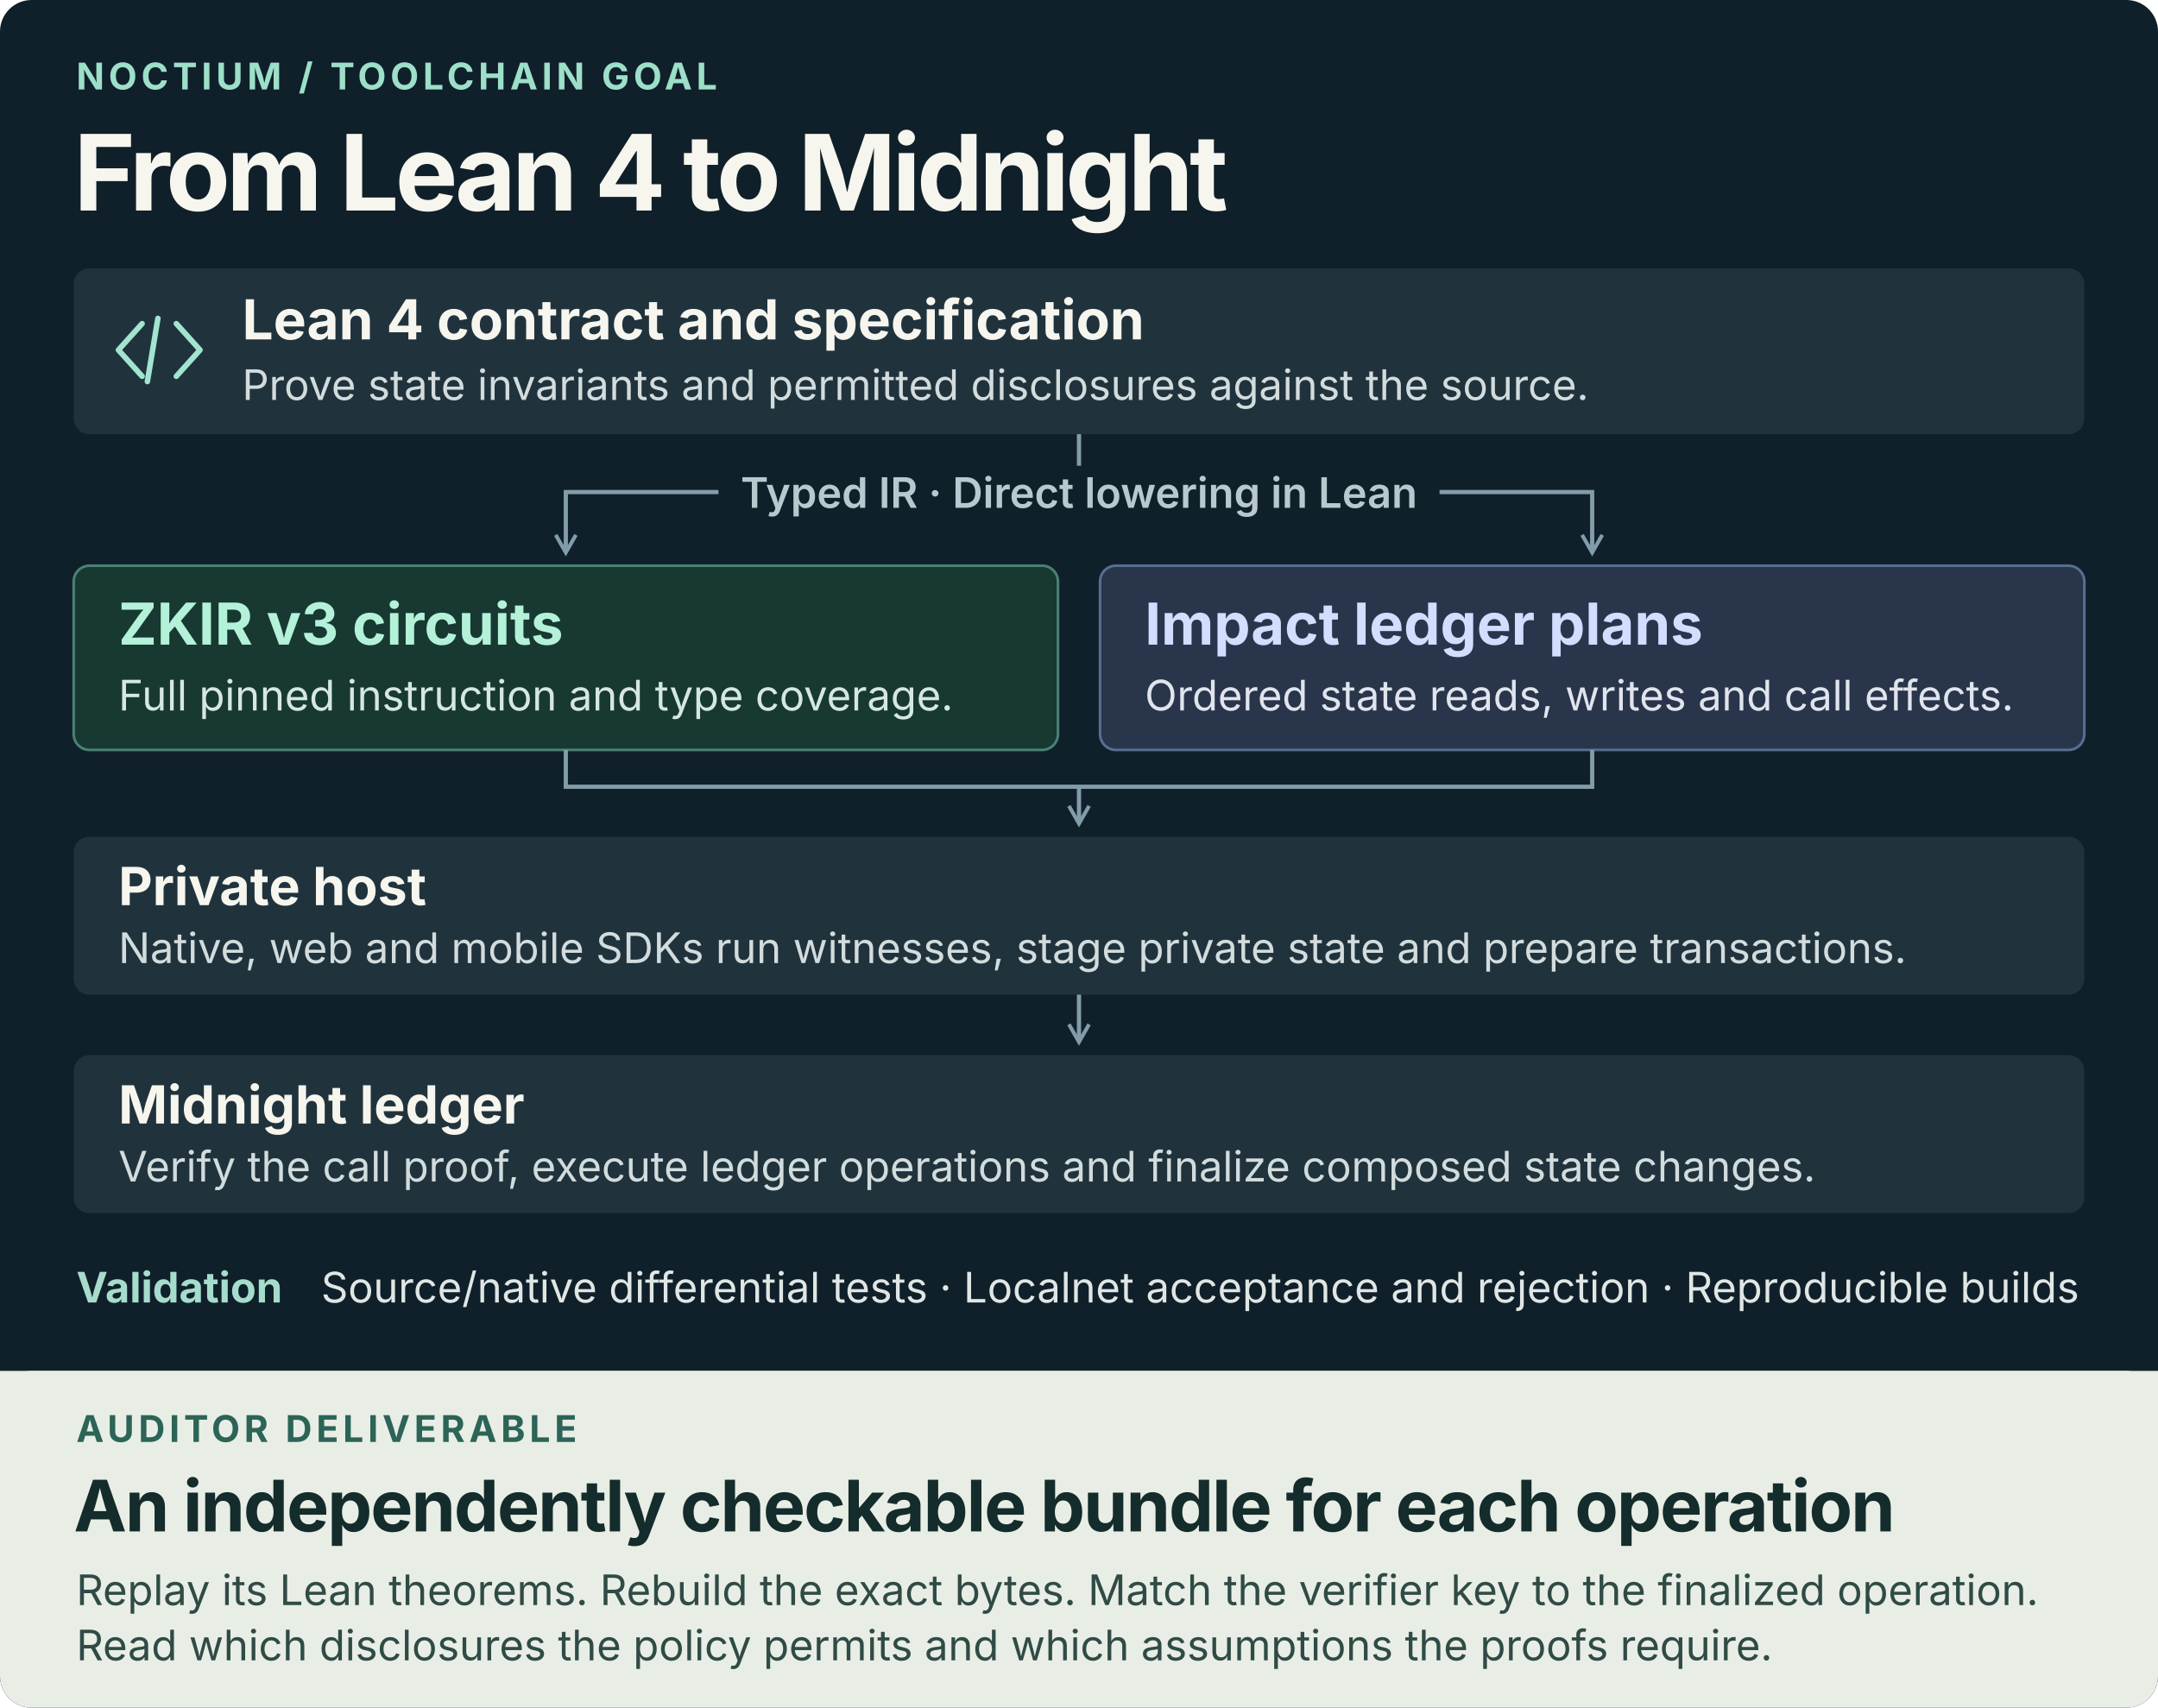
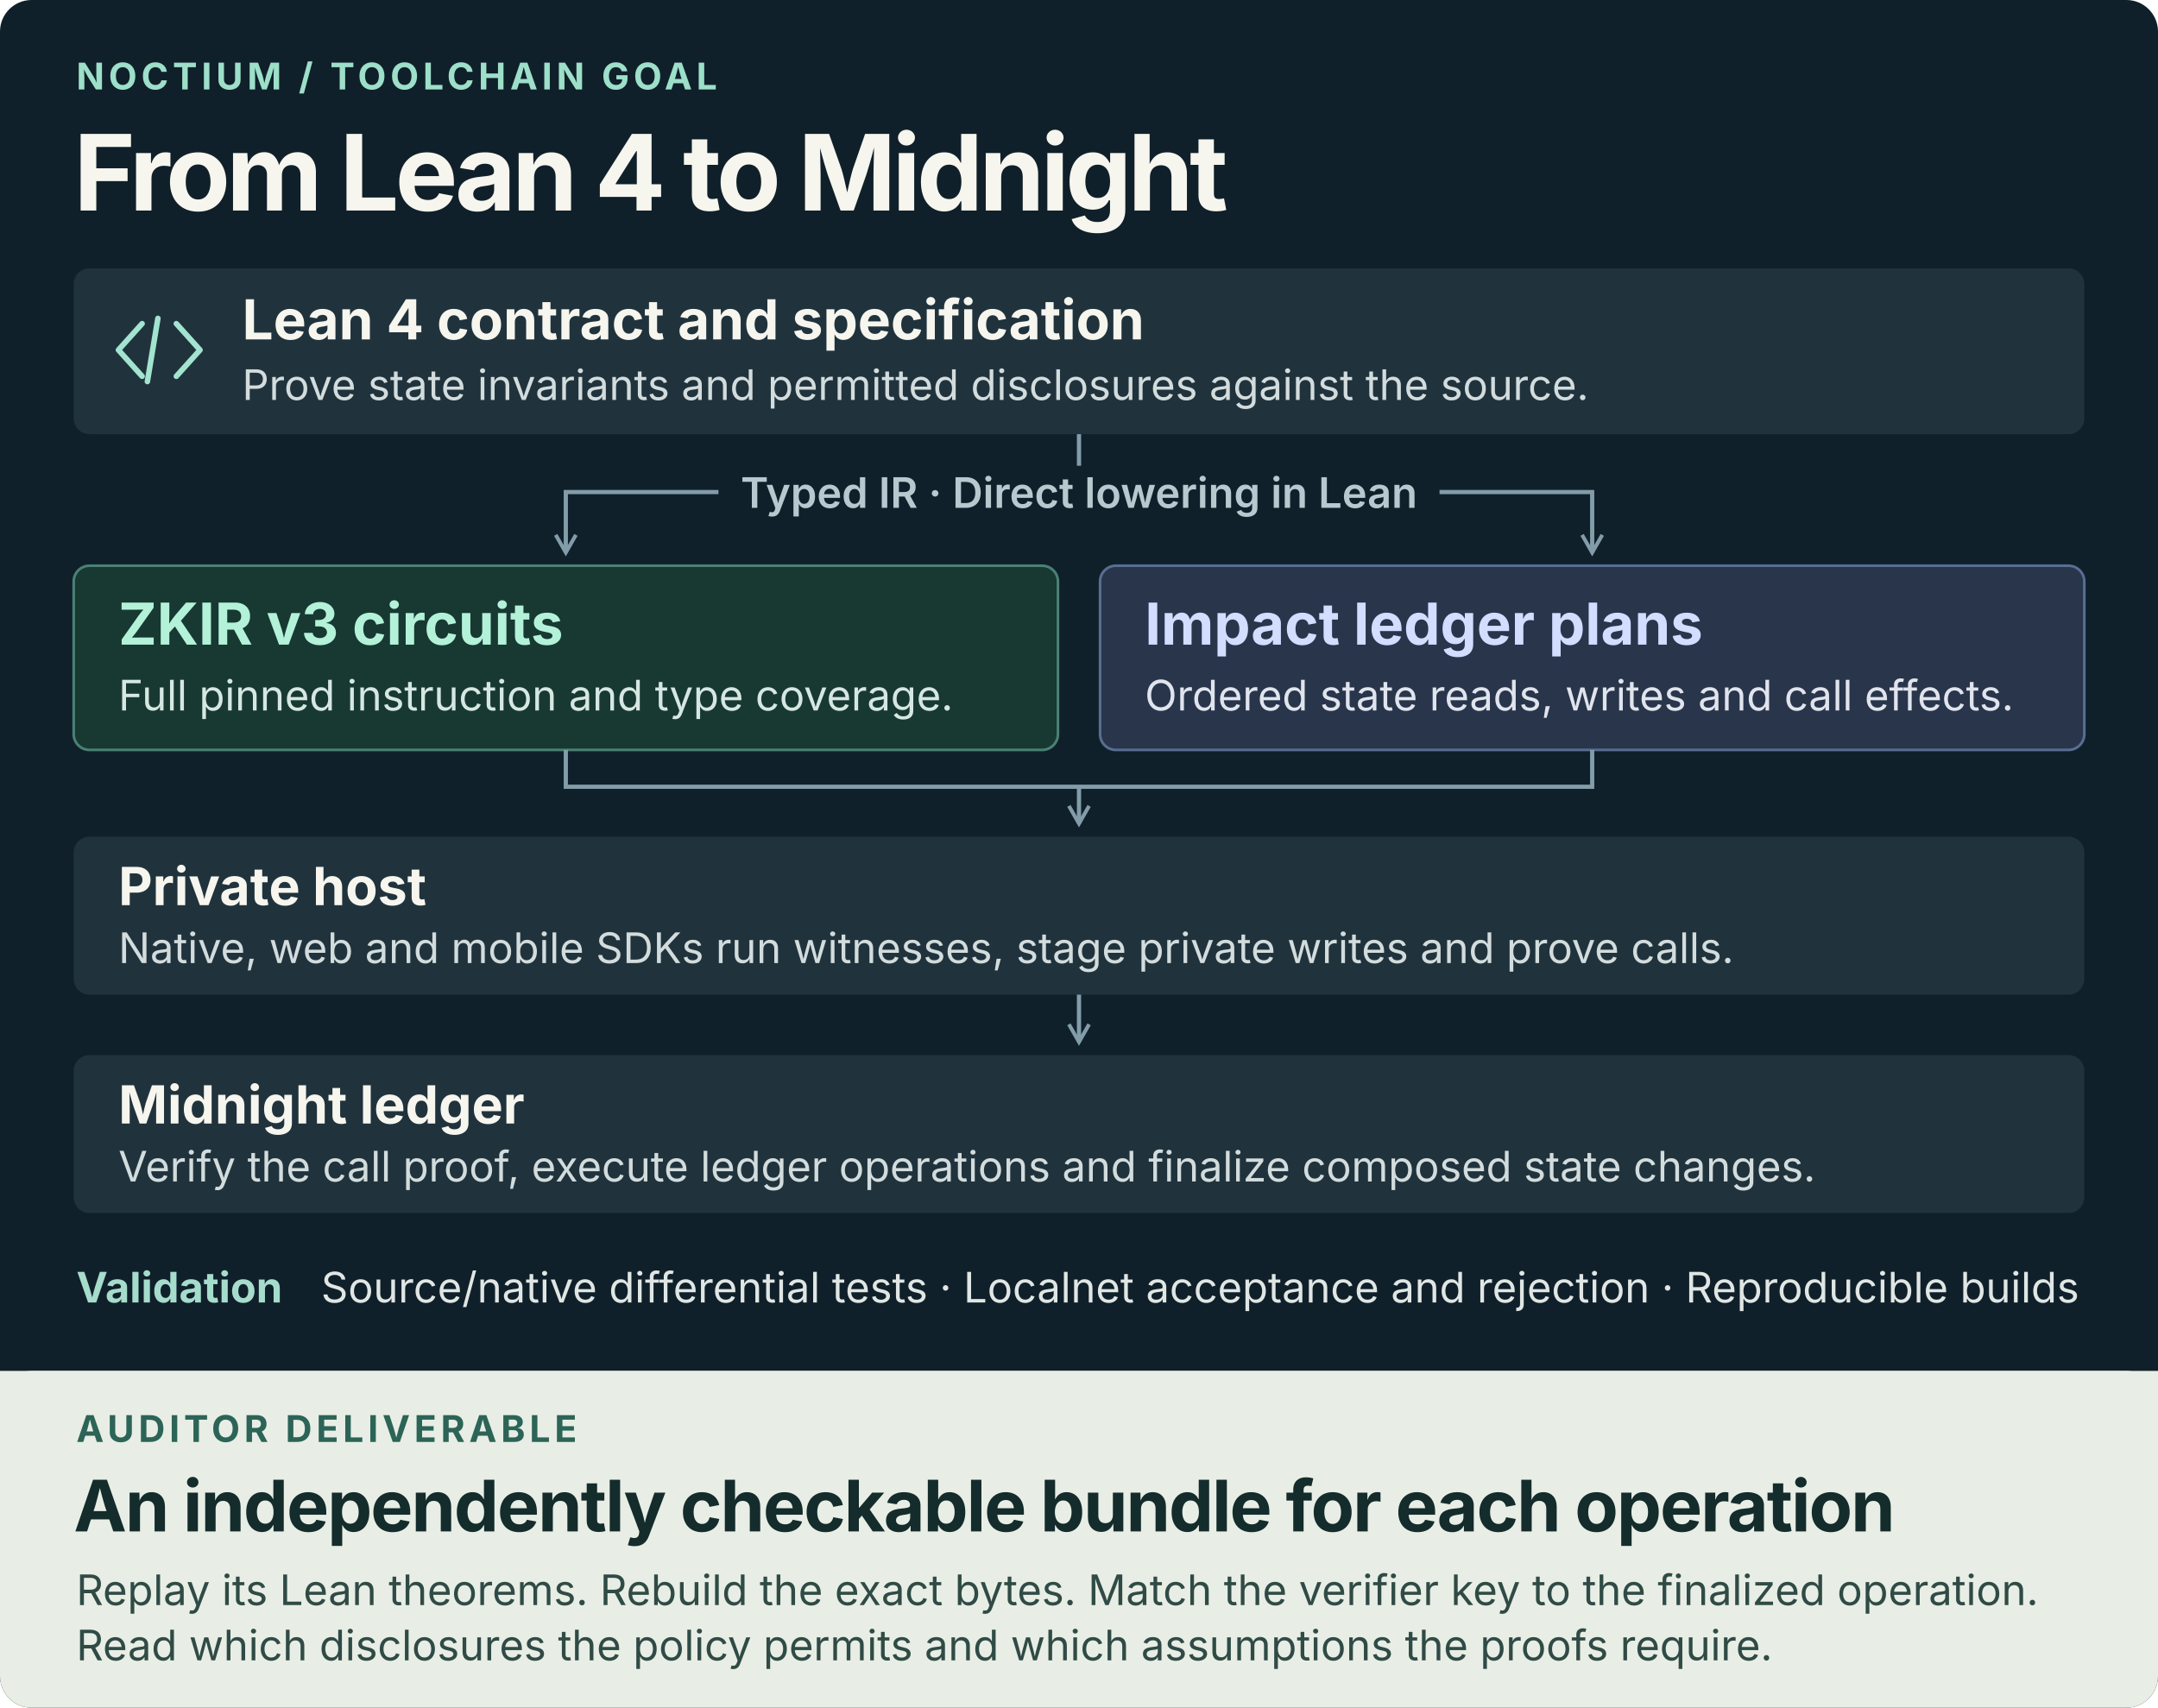
<svg xmlns="http://www.w3.org/2000/svg" width="820" height="649" viewBox="0 0 820 649" role="img" aria-labelledby="title desc">
  <defs>
    <marker id="arrow" viewBox="0 0 10 10" refX="8" refY="5" markerWidth="6" markerHeight="6" orient="auto">
      <path d="M1 1l7 4-7 4" fill="none" stroke="#829da9" stroke-width="1.5" />
    </marker>
  </defs>
  <rect width="820" height="649" rx="12" fill="#10202a" />
  <g font-family="Inter, Arial, sans-serif" fill="#f6f5ee">
    <text x="29" y="34" fill="#9ddfc9" font-size="14" font-weight="700" letter-spacing="1.6">NOCTIUM  /  TOOLCHAIN GOAL</text>
    <text x="28" y="80" font-size="40" font-weight="700" letter-spacing="-1.5">From Lean 4 to Midnight</text>
    <rect x="28" y="102" width="764" height="63" rx="6" fill="#20333d" />
    <g stroke="#a2e4d0" stroke-width="2.1" fill="none" stroke-linecap="round" stroke-linejoin="round">
      <path d="m54 123-9 10 9 10m13-20 9 10-9 10m-7-22-4 24" />
    </g>
    <text x="92" y="129" font-size="21" font-weight="700">Lean 4 contract and specification</text>
    <text x="92" y="152" fill="#d3dcdd" font-size="16">Prove state invariants and permitted disclosures against the source.</text>
    <g fill="none" stroke="#829da9" stroke-width="1.6">
      <path d="M410 165v12" />
      <path d="M273 187h-58v23" marker-end="url(#arrow)" />
      <path d="M547 187h58v23" marker-end="url(#arrow)" />
    </g>
    <text x="410" y="193" text-anchor="middle" fill="#b7c9cf" font-size="16" font-weight="600">Typed IR · Direct lowering in Lean</text>
    <g>
      <rect x="28" y="215" width="374" height="70" rx="6" fill="#173932" stroke="#4a8174" />
      <rect x="418" y="215" width="374" height="70" rx="6" fill="#28354b" stroke="#586e91" />
      <text x="45" y="245" fill="#b4f1d9" font-size="22" font-weight="700">ZKIR v3 circuits</text>
      <text x="45" y="270" fill="#d6e7e1" font-size="16">Full pinned instruction and type coverage.</text>
      <text x="435" y="245" fill="#d2ddff" font-size="22" font-weight="700">Impact ledger plans</text>
      <text x="435" y="270" fill="#e0e4ed" font-size="16">Ordered state reads, writes and call effects.</text>
    </g>
    <g fill="none" stroke="#829da9" stroke-width="1.6">
      <path d="M215 285v14h390v-14M410 299v14" marker-end="url(#arrow)" />
    </g>
    <rect x="28" y="318" width="764" height="60" rx="6" fill="#20333d" />
    <text x="45" y="344" font-size="20" font-weight="700">Private host</text>
-     <text x="45" y="366" fill="#d3dcdd" font-size="16">Native, web and mobile SDKs run witnesses, stage private state and prepare transactions.</text>
+     <text x="45" y="366" fill="#d3dcdd" font-size="16">Native, web and mobile SDKs run witnesses, stage private writes and prove calls.</text>
    <path d="M410 378v18" fill="none" stroke="#829da9" stroke-width="1.6" marker-end="url(#arrow)" />
    <rect x="28" y="401" width="764" height="60" rx="6" fill="#20333d" />
    <text x="45" y="427" font-size="20" font-weight="700">Midnight ledger</text>
    <text x="45" y="449" fill="#d3dcdd" font-size="16">Verify the call proof, execute ledger operations and finalize composed state changes.</text>
    <text x="29" y="495" fill="#a6dccc" font-size="16" font-weight="700">Validation</text>
    <text x="122" y="495" fill="#e0e6e4" font-size="16">Source/native differential tests · Localnet acceptance and rejection · Reproducible builds</text>
    <g transform="translate(0 40)">
      <rect x="0" y="481" width="820" height="128" rx="12" fill="#e8eee5" />
      <path d="M0 481h820v12H0z" fill="#e8eee5" />
      <text x="29" y="508" fill="#2c6457" font-size="14" letter-spacing="1.6" font-weight="700">AUDITOR DELIVERABLE</text>
      <text x="28" y="542" fill="#142c2b" font-size="27" font-weight="700" letter-spacing="-.6">An independently checkable bundle for each operation</text>
      <text x="29" y="570" fill="#304b46" font-size="16">Replay its Lean theorems. Rebuild the exact bytes. Match the verifier key to the finalized operation.</text>
      <text x="29" y="591" fill="#304b46" font-size="16">Read which disclosures the policy permits and which assumptions the proofs require.</text>
    </g>
  </g>
</svg>
